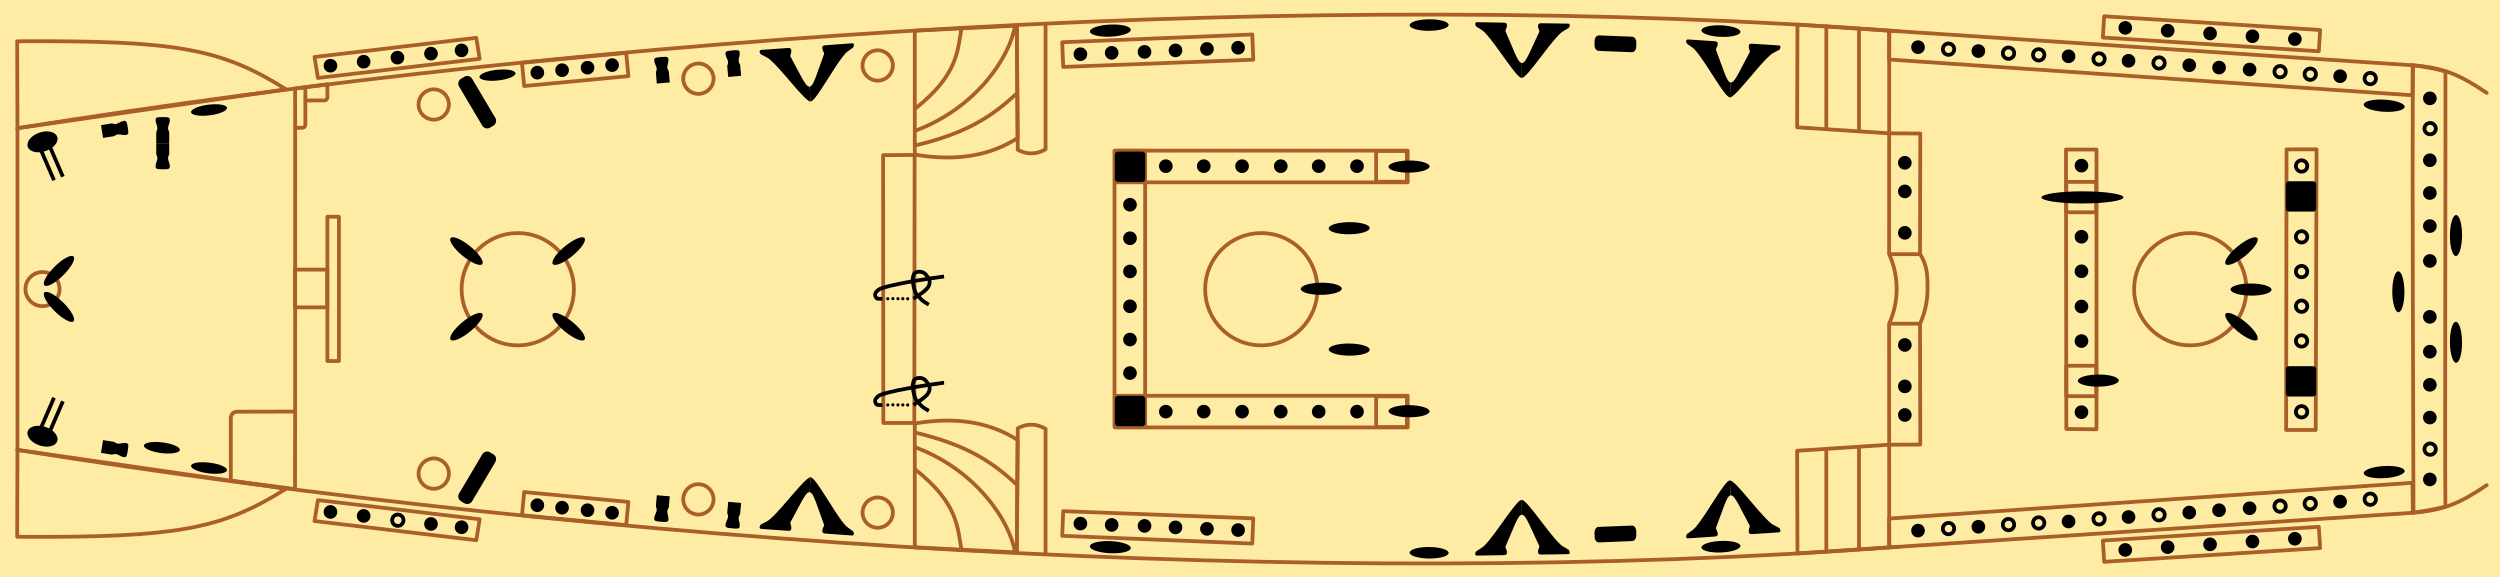
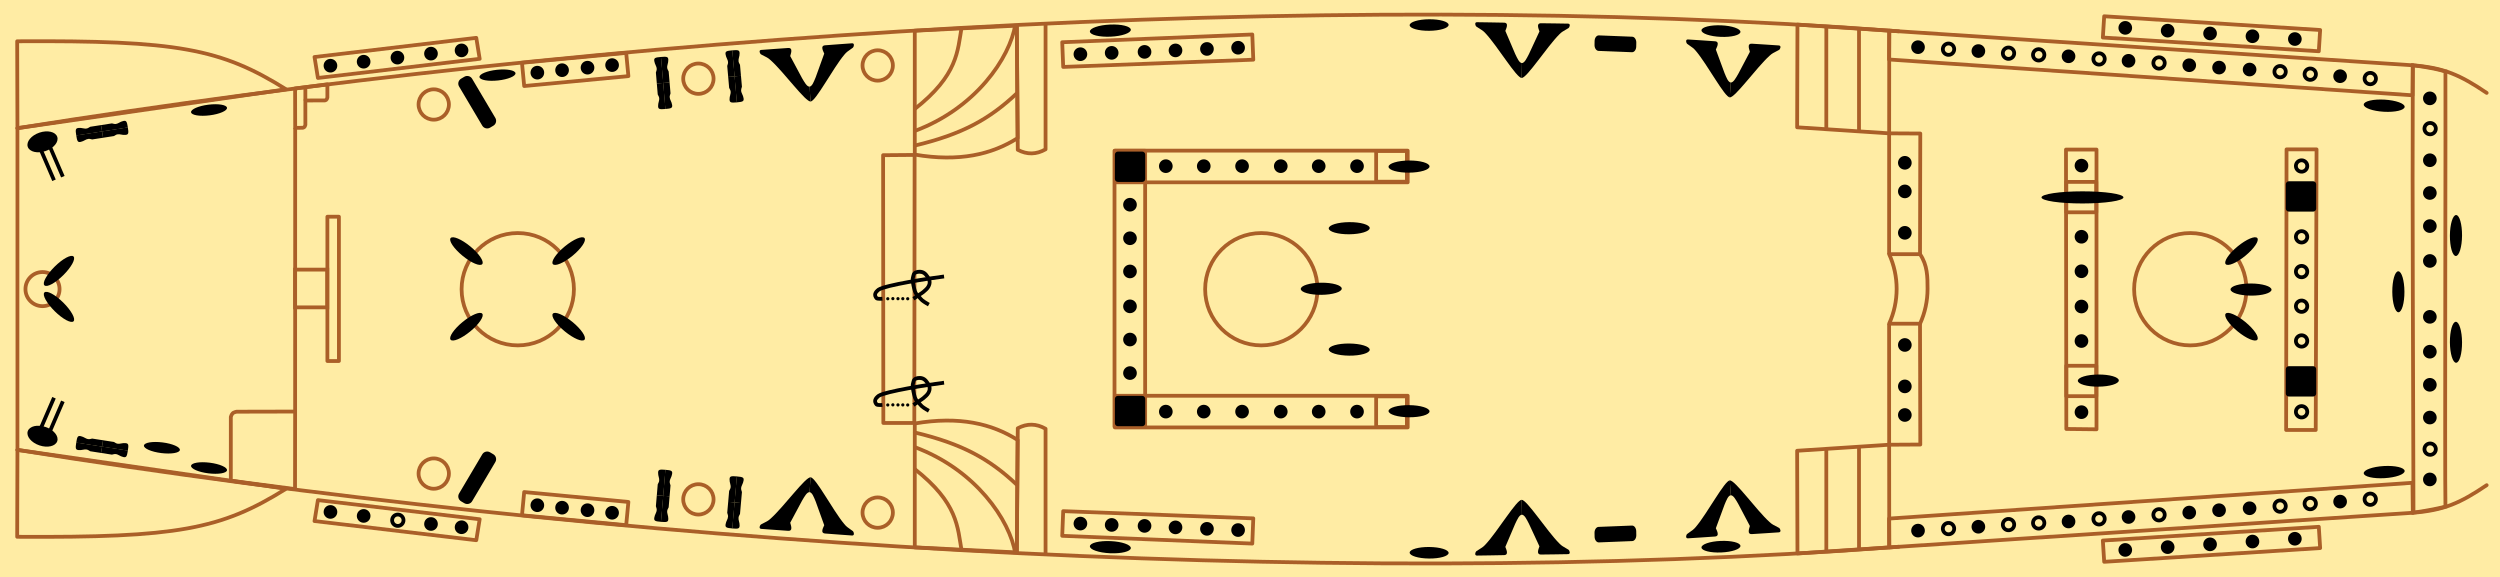
<svg xmlns="http://www.w3.org/2000/svg" xmlns:ns2="https://github.com/jolaf/rigging" xmlns:xlink="http://www.w3.org/1999/xlink" viewBox="1 -24 659 152" version="1.1" id="svg1" height="100%" width="100%">
  <style id="style1">
    /*  */
    #background {
      fill: #ffeca4;
    }

    #drawing, #wood {
      color: #aa5f28;
    }

    #wood {
      opacity: 0.5;
    }
    /*  */
  </style>
  <defs id="defs1">
    <pattern id="wood" width="5" height="5" viewBox="0,0,100,100" patternUnits="userSpaceOnUse" style="color:#aa5f28;opacity:0.5;fill:currentColor">
      <rect x="0" y="0" width="100" height="5" id="rect1431" />
      <rect id="rect3597" height="95" width="100" y="5" x="0" style="opacity:0.1" />
    </pattern>
    <rect y="-0.809" x="277.269" height="146.642" width="220.711" id="deckMask" style="fill:currentColor" />
    <g id="mastMask" style="stroke:currentColor">
      <path id="path89" d="m 425.113,59.525 c 26.5,26.5 26.5,26.5 26.5,26.5 z" />
      <path id="path91" d="m 451.613,59.525 c -26.5,26.5 -26.5,26.5 -26.5,26.5 z" />
    </g>
    <circle r="4" cy="398.091" cx="160.871" id="pipe" style="stroke:currentColor" />
    <circle id="pin" r="1.8" cy="28.152" cx="567.539" style="fill:currentColor" transform="rotate(-8.297298)" class="aura" />
    <circle style="fill:none;stroke:currentColor" transform="rotate(-8.297298)" id="pinhole" cx="607.213" cy="138.775" r="1.5" />
    <ellipse transform="rotate(89.50973)" id="cleat" ry="5.4" rx="1.6" cy="-575.374" cx="3.721" style="fill:currentColor" class="aura" />
    <rect ry="1.5" y="72.319" x="396.501" height="15" width="4" id="lcleat" style="fill:currentColor" class="aura" />
-     <g id="123">
-       <path style="fill-opacity:0" d="M 427.52,40.223 V 51.57 L 421.878,40.262 Z" id="path7268" />
-       <path style="fill:currentColor" d="m 427.52,54.794 0.067,-3.253 -0.067,3.253 -1.261,-0.526 -8.424,-11.107 -2.479,-2.004 -0.067,-0.781 7.404,-0.102 0.204,0.747 -0.238,0.713 4.927,9.807" id="path7270" />
+     <path d="m 42.185,13.735 c 0,0 -0.026,-2.039 -0.002,-2.905 0.159,-0.415 0.29,-0.647 0.302,-0.946 C 42.517,9.123 42.079,8.693 42.019,7.767 41.966,6.953 42.308,6.833 43.89,6.842 l 0,6.893 z" id="quaterXcleat" style="fill:currentColor" class="aura" />
+     <g id="xcleat" style="fill:currentColor" class="aura">
+       <use xlink:href="#quaterXcleat" id="use4900" />
+       <use id="use5194" xlink:href="#quaterXcleat" transform="matrix(-1,0,0,1,87.75,0)" />
+       <use id="use5196" xlink:href="#quaterXcleat" transform="matrix(1,0,0,-1,0,27.45)" />
+       <use transform="rotate(180,43.875,13.725)" xlink:href="#quaterXcleat" id="use5198" />
    </g>
    <g id="halfKevel" transform="translate(0.8061524,-4.030762)">
      <path id="path7427" d="M 427.52,40.223 V 51.57 L 421.878,40.262 Z" style="fill-opacity:0" />
      <path id="path7429" d="m 425.754,48.483 c 0.605,1.201 1.081,2.305 1.819,2.399 -0.01,0.735 0.015,2.749 0,3.896 -1.297,0.164 -6.502,-8.282 -9.737,-11.618 -0.74,-0.763 -0.818,-0.717 -2.433,-1.725 -0.222,-0.138 -0.607,-1.137 0.142,-1.153 2.121,-0.047 4.926,0.037 7.099,0.007 1.56,-0.021 0.44,1.911 0.425,2.168" style="fill:currentColor" />
    </g>
    <g id="kevel" class="aura">
      <use id="use6821" xlink:href="#halfKevel" />
      <use id="use6823" transform="matrix(-1,0,0,1,856.7406,0)" xlink:href="#halfKevel" x="0" y="0" width="100%" height="100%" />
    </g>
    <rect id="fist" width="8" height="8" x="287.157" y="40.706" class="aura" style="fill:currentColor" rx="0.8" ry="0.8" />
    <g class="aura" id="tackle" transform="matrix(-1,0,0,1,657.0613,84.96837)" style="fill:currentColor">
      <path id="path10739" d="m 23.142,44.848 -0.918,0.396 3.977,9.219 0.918,-0.396 z" />
      <path id="path10496" d="m 25.478,43.901 -0.918,0.396 3.977,9.219 0.92,-0.396 z" />
      <ellipse transform="rotate(-18.74917,-1131.871,-71.94031)" ry="2.557" rx="4.104" cy="420.366" cx="-74.057" id="ellipse10498" />
    </g>
    <g class="aura" id="knot" transform="translate(380.0305,-105.3119)" style="fill:currentColor">
      <g style="fill-opacity:0" id="g48">
        <rect id="rect24283" width="11.369" height="3.748" x="282.176" y="457.797" />
        <rect id="rect24291" width="3.123" height="7.121" x="290.847" y="454.439" />
        <rect id="rect24295" width="1.811" height="6.996" x="293.158" y="455.189" />
      </g>
      <path id="path24033" d="m 298.66,454.676 c -2.013,0.246 -5.879,0.818 -9.482,1.479 -1.802,0.33 -3.537,0.682 -4.945,1.029 -1.408,0.347 -2.446,0.644 -3.053,1.043 l -0.018,0.012 -0.016,0.014 c -0.479,0.375 -0.88,0.793 -1.043,1.336 -0.163,0.543 0.01,1.177 0.482,1.674 l 0.031,0.033 0.035,0.025 c 0.22,0.163 0.398,0.178 0.588,0.205 0.19,0.027 0.386,0.035 0.57,0.037 0.368,0.005 0.691,-0.019 0.691,-0.019 l -0.076,-0.998 c 0,0 -0.288,0.022 -0.604,0.018 -0.158,-0.002 -0.32,-0.01 -0.441,-0.027 -0.081,-0.011 -0.077,-0.012 -0.09,-0.014 -0.241,-0.274 -0.291,-0.445 -0.23,-0.646 0.064,-0.214 0.307,-0.516 0.688,-0.818 0.306,-0.197 1.359,-0.564 2.725,-0.9 1.375,-0.339 3.095,-0.689 4.885,-1.018 3.58,-0.656 7.443,-1.228 9.424,-1.471 z" />
      <path id="path24035" d="m 292.389,453.41 c -0.465,-0.022 -0.923,0.066 -1.311,0.229 -0.408,0.171 -0.686,0.499 -0.809,0.811 -0.122,0.312 -0.151,0.585 -0.234,0.865 -0.144,0.483 -0.088,1.007 -0.01,1.543 0.078,0.536 0.2,1.065 0.285,1.428 0.17,0.724 0.285,1.148 0.66,1.758 0.024,0.038 0.07,0.067 0.096,0.105 -0.209,0.132 -0.688,0.469 -0.688,0.469 l 0.521,0.854 c 0,0 0.573,-0.406 0.85,-0.58 0.302,0.324 0.563,0.688 0.873,0.947 0.652,0.547 1.848,1.191 1.848,1.191 l 0.482,-0.877 c 0,0 -1.221,-0.689 -1.688,-1.08 -0.256,-0.214 -0.442,-0.485 -0.691,-0.746 0.434,-0.293 0.655,-0.394 0.979,-0.668 0.496,-0.421 1.126,-0.912 1.475,-1.568 0.289,-0.544 0.46,-1.089 0.369,-1.754 -0.061,-0.444 -0.291,-0.879 -0.586,-1.33 -0.295,-0.451 -0.648,-0.883 -1.068,-1.164 -0.415,-0.278 -0.888,-0.41 -1.354,-0.432 z m -0.924,1.15 c 0.448,-0.188 1.275,-0.186 1.721,0.111 0.218,0.146 0.544,0.506 0.789,0.881 0.245,0.374 0.415,0.798 0.432,0.918 0.063,0.463 -0.011,0.678 -0.262,1.15 -0.191,0.359 -0.738,0.847 -1.24,1.273 -0.288,0.245 -0.563,0.39 -1.016,0.693 -0.014,-0.022 -0.051,-0.047 -0.064,-0.068 -0.323,-0.525 -0.37,-0.744 -0.539,-1.463 -0.084,-0.359 -0.2,-0.864 -0.27,-1.344 -0.07,-0.48 -0.071,-0.953 -0.023,-1.113 0.108,-0.363 0.153,-0.643 0.209,-0.785 0.056,-0.142 0.06,-0.168 0.264,-0.254 z" />
      <g id="g765">
        <circle r="0.426" cy="461.044" cx="283.884" id="circle24037" />
        <circle id="circle24039" cx="285.226" cy="461.013" r="0.426" />
        <circle r="0.426" cy="461.028" cx="286.568" id="circle24041" />
        <circle id="circle24043" cx="287.846" cy="461.028" r="0.426" />
        <circle r="0.426" cy="461.044" cx="289.14" id="circle24045" />
      </g>
    </g>
  </defs>
  <g id="layer1">
    <g style="fill:#ffeca4" id="background">
      <rect id="rect6803" width="720" height="370" x="-20" y="-140" />
    </g>
  </g>
-   <path d="m 42.185,13.735 c 0,0 -0.026,-2.039 -0.002,-2.905 0.159,-0.415 0.29,-0.647 0.302,-0.946 0.032,-0.761 -0.407,-1.191 -0.467,-2.117 -0.053,-0.814 0.293,-0.91 1.875,-0.902 1.582,-0.013 1.928,0.083 1.875,0.897 -0.06,0.926 -0.499,1.356 -0.467,2.117 0.013,0.299 0.143,0.531 0.302,0.946 0.024,0.866 5.5e-4,2.91 5.5e-4,2.91 z" id="xcleat" style="fill:currentColor" class="aura" />
-   <path class="aura" style="fill:currentColor" id="path5261" d="m 42.185,13.755 c 0,0 -0.026,2.039 -0.002,2.905 0.159,0.415 0.29,0.647 0.302,0.946 0.032,0.761 -0.407,1.191 -0.467,2.117 -0.053,0.814 0.293,0.91 1.875,0.902 1.582,0.013 1.928,-0.083 1.875,-0.897 -0.06,-0.926 -0.499,-1.356 -0.467,-2.117 0.013,-0.299 0.143,-0.531 0.302,-0.946 0.024,-0.866 5.5e-4,-2.91 5.5e-4,-2.91 z" />
  <g id="layer2">
    <g id="drawing" style="color:#aa5f28;fill:none;stroke:currentColor">
      <g id="portDrawing">
        <path d="m 5.599,9.788 c 154.591,-24.72 342.252,-37.19 495.89,-25.536 m 135.527,8.962 c 8.188,0.64 12.488,2.549 19.468,7.271" id="path4399" style="stroke-linecap:round" />
        <path class="rail" id="rect4158" d="m 499.005,-15.916 c 0,0 138.012,9.13 138.012,9.13 0,0 -0.082,7.903 -0.082,7.903 0,0 -137.973,-9.434 -137.973,-9.434 0,0 0.044,-7.599 0.044,-7.599" style="stroke-linejoin:round" />
        <rect class="rail" style="fill-rule:evenodd;stroke-linecap:round;stroke-miterlimit:0;stroke-width:1.002;stroke-linejoin:round" id="rect4272" width="57.042" height="5.615" x="614.658" y="330.176" transform="matrix(0.997985,0.063452,-0.063107,0.998007,-36.91926,-388.2302)" />
        <rect class="solid" id="rect4212" width="7.895" height="8.012" x="545.681" y="23.952" style="stroke-linejoin:round" />
        <path class="rail" id="path4201" d="m 498.969,42.996 c 0,0 0.013,-31.846 0.013,-31.846 0,0 8.206,0.049 8.206,0.049 0,0 -0.072,31.797 -0.072,31.797" style="stroke-linejoin:round" />
-         <g class="solid" id="g4442">
-           <path style="fill:none;fill-opacity:1;fill-rule:evenodd;stroke-width:1.002;stroke-linecap:round;stroke-linejoin:round;stroke-miterlimit:4;stroke-dasharray:none" d="m 474.81,-17.515 -0.083,27.074 24.254,1.59 0.023,-27.065 z" id="path4436" />
+         <g id="g4442">
+           <path style="fill-rule:evenodd;stroke-width:1.002;stroke-linecap:round;stroke-linejoin:round" d="m 474.81,-17.515 -0.083,27.074 24.254,1.59 0.023,-27.065 z" id="path4436" class="solid" />
          <path d="m 491.034,11.003 c 0,0 0,-27.13 0,-27.13" id="path4438" />
          <path d="m 482.413,10.058 c 0,0 0.006,-26.716 0.006,-26.716" id="path4440" />
        </g>
        <rect class="solid" y="15.795" x="363.751" height="8.109" width="8.109" id="rect4227" style="stroke-linejoin:round" />
        <rect class="rail" y="15.715" x="294.884" height="8.348" width="77.184" id="rect4231" style="stroke-linejoin:round" />
        <path class="rail" id="rect4238" d="m 281.003,-12.863 c 0,0 50.101,-2.045 50.101,-2.045 0,0 0.262,6.643 0.262,6.643 0,0 -50.107,1.907 -50.107,1.907 0,0 -0.256,-6.505 -0.256,-6.505" style="stroke-linejoin:round;stroke-linecap:round" />
-         <g class="solid" id="g2411" style="stroke-linejoin:round">
-           <path id="path4286" d="m 269.031,-17.595 c 0,0 0.253,33.082 0.253,33.082 2.441,1.306 4.882,1.261 7.324,-0.126 0,0 0,-33.335 0,-33.335" />
-           <path id="path4302" d="m 242.135,16.75 c 11.722,2.006 20.363,-0.062 27.109,-4.348 l -0.214,-29.641 -26.895,1.334 z" style="fill:none;fill-opacity:1" />
-           <path id="path4300" d="m 242.153,14.372 c 12.578,-3.001 19.671,-7.006 26.788,-13.682" style="stroke-width:1.002;stroke-linecap:round;stroke-miterlimit:4;stroke-dasharray:none" />
+         <g id="g2411" style="stroke-linejoin:round">
+           <path id="path4286" d="m 269.031,-17.595 c 0,0 0.253,33.082 0.253,33.082 2.441,1.306 4.882,1.261 7.324,-0.126 0,0 0,-33.335 0,-33.335" class="solid" />
+           <path id="path4302" d="m 242.135,16.75 c 11.722,2.006 20.363,-0.062 27.109,-4.348 l -0.214,-29.641 -26.895,1.334 z" class="solid" />
+           <path id="path4300" d="m 242.153,14.372 c 12.578,-3.001 19.671,-7.006 26.788,-13.682" style="stroke-width:1.002;stroke-linecap:round" />
          <path id="path4298" d="m 242.135,10.516 c 16.006,-5.945 25.097,-19.221 26.517,-28.111" />
          <path id="path4296" d="m 242.066,4.779 c 11.483,-8.995 11.331,-15.34 12.443,-21.742" />
        </g>
        <use height="100%" width="100%" id="use11168" xlink:href="#pipe" y="-404.834" x="71.491" />
        <use height="100%" width="100%" id="use11170" xlink:href="#pipe" y="-401.346" x="24.224" />
        <rect transform="rotate(-5.435147)" class="rail" id="rect4267" width="27.593" height="6.154" x="138.674" y="5.712" style="stroke-linejoin:round;stroke-width:1.002" />
        <rect class="rail" ry="0" y="391.192" x="58.768" height="5.599" width="42.94" id="rect4281" transform="matrix(0.993053,-0.117668,0.159682,0.987169,-36.91926,-388.2302)" style="stroke-linejoin:round" />
        <use height="100%" width="100%" id="use11166" xlink:href="#pipe" y="-394.546" x="-45.537" />
-         <path style="fill:none;fill-opacity:1;fill-rule:evenodd;stroke-width:1.002;stroke-linecap:butt;stroke-linejoin:round;stroke-miterlimit:4;stroke-dasharray:none;stroke-opacity:1" d="M 5.53,-13.119 C 47.749,-13.376 59.265,-11.194 76.412,-0.454 L 5.599,9.788 Z" id="path7423" />
+         <path style="fill-rule:evenodd;stroke-width:1.002;stroke-linejoin:round" d="M 5.53,-13.119 C 47.749,-13.376 59.265,-11.194 76.412,-0.454 L 5.599,9.788 Z" id="path7423" class="solid" />
      </g>
      <use xlink:href="#portDrawing" id="starboardDrawing" x="0" y="0" width="100%" height="100%" transform="matrix(1,0,0,-1,0,104.3797)" />
      <path class="rail" id="path4294" d="m 645.621,-5.151 c -3.876,-1.16 -8.605,-1.635 -8.605,-1.635 -0.16,38.87 0.115,82.335 0.176,117.905 0,0 3.887,-0.461 8.424,-1.564 -0.182,-8.555 0.077,-111.18 0.004,-114.706 0,0 -2.6e-4,0 -2.6e-4,0" />
      <path class="rail" id="rect4333" d="m 603.734,15.378 c 0,0 7.908,0 7.908,0 0,0 -0.217,73.963 -0.217,73.963 0,0 -7.8,0 -7.8,0 0,0 0.108,-73.963 0.108,-73.963" style="stroke-linejoin:round;stroke-linecap:round" />
      <circle class="solid" r="14.805" cy="52.238" cx="578.359" id="path4330" />
      <path class="rail" id="rect4326" d="m 545.591,15.428 c 0,0 8.047,0 8.047,0 0,0 0,73.736 0,73.736 0,0 -7.955,-0.091 -7.955,-0.091 0,0 -0.091,-73.645 -0.091,-73.645" style="stroke-linejoin:round;stroke-linecap:round;stroke-width:1.002" />
-       <g class="solid" id="g4318">
-         <path d="m 507.125,61.323 c 1.304,-2.875 1.979,-5.997 1.979,-9.164 10e-6,-3.167 -0.013,-6.268 -1.989,-9.164 h -8.138 c 1.304,2.875 1.979,5.997 1.979,9.164 0,3.167 -0.675,6.288 -1.979,9.164 l 8.147,-3e-5" id="path4211" style="stroke-linecap:round;stroke-width:1.002;stroke-miterlimit:4;stroke-dasharray:none;stroke-linejoin:round;fill:none;fill-opacity:1" />
-       </g>
+       <path style="stroke-width:1.002;stroke-linecap:round;stroke-linejoin:round" id="path4211" d="m 507.125,61.323 c 1.304,-2.875 1.979,-5.997 1.979,-9.164 10e-6,-3.167 -0.013,-6.268 -1.989,-9.164 h -8.138 c 1.304,2.875 1.979,5.997 1.979,9.164 0,3.167 -0.675,6.288 -1.979,9.164 l 8.147,-3e-5" class="solid" />
      <circle class="solid " id="circle327" cx="333.481" cy="52.238" r="14.805" />
      <path class="rail" d="m 302.86,88.464 c 0,0 -8.075,0 -8.075,0 0,0 0,-72.72 0,-72.72 0,0 8.075,0 8.075,0 0,0 0,72.72 0,72.72" id="path4336" style="stroke-width:1.002;stroke-linejoin:round" />
      <path class="solid" d="m 242.094,16.839 c 0,0 -8.306,0.069 -8.306,0.069 -0.004,16.806 0.062,53.776 0.058,70.582 0,0 8.168,0 8.168,0 0.004,-16.806 0.076,-53.845 0.08,-70.651 0,0 0,-5e-5 0,-5e-5" id="path4060" style="stroke-linejoin:round" />
      <circle class="solid" r="14.805" cy="52.238" cx="137.481" id="circle329" />
      <rect class="solid" y="33.13" x="87.298" height="38.031" width="3.041" id="rect4322" style="stroke-linejoin:round" />
      <rect class="solid" y="47.072" x="78.789" height="9.949" width="8.482" id="rect4317" />
-       <path class="solid" d="M 87.296,-1.771 V 1.711 c -0.175,0.713 -0.438,0.672 -0.685,0.766 l -5.121,0.009 0.005,6.425 c -0.175,0.713 -0.438,0.672 -0.685,0.766 l -1.999,0.035 -0.023,-10.387 z" id="path4887" style="stroke-width:1.002;stroke-linecap:round;stroke-linejoin:round;stroke-miterlimit:4;stroke-dasharray:none;fill:none;fill-opacity:1" />
-       <path style="fill:none;fill-opacity:1;stroke-width:1.002;stroke-linecap:butt;stroke-linejoin:round;stroke-miterlimit:4;stroke-dasharray:none" d="M 81.491,2.486 V -1.077" id="path5796" class="solid" />
+       <path class="solid" d="M 87.296,-1.771 V 1.711 c -0.175,0.713 -0.438,0.672 -0.685,0.766 l -5.121,0.009 0.005,6.425 c -0.175,0.713 -0.438,0.672 -0.685,0.766 l -1.999,0.035 -0.023,-10.387 z" id="path4887" style="stroke-width:1.002;stroke-linecap:round;stroke-linejoin:round" />
+       <path style="stroke-width:1.002;stroke-linejoin:round" d="M 81.491,2.486 V -1.077" id="path5796" />
      <path d="m 78.795,84.486 0.017,-74.774" id="path4304" />
-       <path class="solid" d="M 61.845,102.711 V 85.897 c 0.389,-1.278 0.973,-1.205 1.523,-1.374 l 15.427,-0.037 -0.025,20.438 z" id="path4412" style="fill:none;fill-opacity:1;stroke-width:1.002;stroke-linecap:round;stroke-linejoin:round;stroke-miterlimit:4;stroke-dasharray:none" />
+       <path class="solid" d="M 61.845,102.711 V 85.897 c 0.389,-1.278 0.973,-1.205 1.523,-1.374 l 15.427,-0.037 -0.025,20.438 z" id="path4412" style="stroke-width:1.002;stroke-linecap:round;stroke-linejoin:round" />
      <circle class="solid" r="4.495" cy="52.207" cx="12.204" id="circle4314" />
      <path id="path4069" d="M 5.599,9.788 V 94.592" style="stroke-width:0.991;stroke-linecap:round" />
    </g>
  </g>
  <g id="layer3" style="display:none">
    <g id="deckMasks">
      <use transform="matrix(0.71785,0,0,1,299.4258,-20.6)" style="color:#ffffff" height="100%" width="100%" y="0" x="0" ns2:deck="fore" class="deckMask" xlink:href="#deckMask" id="use758" />
      <use transform="matrix(1.0033,0,0,1,-1.1,-20.6)" style="color:#ffffff" height="100%" width="100%" y="0" x="0" ns2:deck="main" class="deckMask" xlink:href="#deckMask" id="use760" />
      <use transform="matrix(1.23109,0,0,1,-335.8762,-20.6)" style="color:#ffffff" height="100%" width="100%" y="0" x="0" ns2:deck="stern" class="deckMask" xlink:href="#deckMask" id="use668" />
    </g>
  </g>
  <g id="layer4" style="display:none">
    <g id="mastMasks" style="color:#ff0000">
      <use y="-20.6" x="140" ns2:mast="fore" class="mastMask" xlink:href="#mastMask" id="use89" width="100%" height="100%" />
      <use height="100%" width="100%" y="-20.6" x="-104.89" ns2:mast="main" class="mastMask" xlink:href="#mastMask" id="use336" />
      <use height="100%" width="100%" y="-20.6" x="-300.966" ns2:mast="mizzen" class="mastMask" xlink:href="#mastMask" id="use338" />
    </g>
  </g>
  <g id="layer5">
    <g id="points">
      <g ns2:side="port" id="g1143" ns2:rail="behindFront" ns2:deck="fore">
        <use height="100%" width="100%" id="use4877" xlink:href="#cleat" y="0" x="0" transform="rotate(-89.09962,631.8431,-18.64428)" />
      </g>
      <g ns2:side="starboard" ns2:deck="fore" ns2:rail="behindFront" id="g347">
        <use x="0" y="0" xlink:href="#cleat" id="use345" width="100%" height="100%" transform="matrix(0.015714,0.999877,0.999877,-0.015714,640.5563,-509.1088)" />
      </g>
      <g ns2:side="port" ns2:isAcross="true" id="g4296" ns2:rail="frontRail" ns2:deck="fore">
        <use height="100%" width="100%" id="use4878" xlink:href="#pin" y="0" x="0" transform="translate(75.84866,98.83295)" />
        <use height="100%" width="100%" id="use4880" xlink:href="#pin" y="0" x="0" transform="translate(75.84866,89.63983)" />
        <use height="100%" width="100%" id="use4882" xlink:href="#pin" y="0" x="0" transform="translate(75.84866,80.91451)" />
        <use height="100%" width="100%" id="use4886" xlink:href="#pin" y="0" x="0" transform="translate(75.84862,72.28295)" />
        <use height="100%" width="100%" id="use4884" xlink:href="#pinhole" y="0" x="0" transform="translate(20.70035,-39.78692)" />
        <use height="100%" width="100%" id="use4888" xlink:href="#pin" y="0" x="0" transform="translate(75.84862,55.97045)" />
      </g>
      <g ns2:side="starboard" ns2:deck="fore" ns2:rail="frontRail" id="g361" ns2:isAcross="true">
        <use x="0" y="0" xlink:href="#pin" id="use349" width="100%" height="100%" transform="matrix(1,0,0,-1,75.84866,5.47289)" />
        <use x="0" y="0" xlink:href="#pin" id="use351" width="100%" height="100%" transform="matrix(1,0,0,-1,75.84866,14.66601)" />
        <use x="0" y="0" xlink:href="#pin" id="use353" width="100%" height="100%" transform="matrix(1,0,0,-1,75.84866,23.39133)" />
        <use x="0" y="0" xlink:href="#pin" id="use355" width="100%" height="100%" transform="matrix(1,0,0,-1,75.84862,32.02289)" />
        <use x="0" y="0" xlink:href="#pinhole" id="use357" width="100%" height="100%" transform="matrix(1,0,0,-1,20.70035,144.0928)" />
        <use x="0" y="0" xlink:href="#pin" id="use359" width="100%" height="100%" transform="matrix(1,0,0,-1,75.84862,48.33539)" />
      </g>
      <g ns2:side="port" ns2:deck="fore" ns2:rail="onDeckFront" id="g826">
        <use height="100%" width="100%" id="use4869" xlink:href="#cleat" y="0" x="0" transform="rotate(3.785765,525.8314,819.6382)" />
      </g>
      <g ns2:deck="fore" ns2:side="center" ns2:rail="onDeckFront" id="g4125">
        <use x="0" y="0" xlink:href="#cleat" id="use4123" width="100%" height="100%" transform="rotate(90.24104,577.353,54.64535)" />
      </g>
      <g ns2:side="starboard" id="g365" ns2:rail="onDeckFront" ns2:deck="fore">
        <use x="0" y="0" xlink:href="#cleat" id="use363" width="100%" height="100%" transform="matrix(0.997818,-0.066026,-0.066026,-0.997818,55.26471,137.2361)" />
      </g>
      <g ns2:side="port" id="g4304" ns2:rail="sideRail" ns2:deck="fore">
        <use height="100%" width="100%" id="use4842" xlink:href="#pin" y="0" x="0" transform="rotate(3.868454,-92.7702,-907.3731)" />
        <use height="100%" width="100%" id="use4838" xlink:href="#pinhole" y="0" x="0" transform="rotate(3.868454,1466.888,-1553.783)" />
        <use height="100%" width="100%" id="use4840" xlink:href="#pin" y="0" x="0" transform="rotate(3.868454,-99.96312,-671.3174)" />
        <use height="100%" width="100%" id="use4836" xlink:href="#pinhole" y="0" x="0" transform="rotate(3.868454,1459.176,-1319.113)" />
        <use height="100%" width="100%" id="use4834" xlink:href="#pinhole" y="0" x="0" transform="rotate(3.868454,1456.696,-1201.136)" />
        <use height="100%" width="100%" id="use4832" xlink:href="#pin" y="0" x="0" transform="rotate(3.868454,-108.5725,-318.7246)" />
        <use height="100%" width="100%" id="use4830" xlink:href="#pinhole" y="0" x="0" transform="rotate(3.868454,1448.685,-965.0252)" />
        <use height="100%" width="100%" id="use4828" xlink:href="#pin" y="0" x="0" transform="rotate(3.868454,-118.2131,-83.96187)" />
        <use height="100%" width="100%" id="use4826" xlink:href="#pinhole" y="0" x="0" transform="rotate(3.868454,1440.792,-730.3631)" />
        <use height="100%" width="100%" id="use4824" xlink:href="#pin" y="0" x="0" transform="rotate(3.868454,-127.5393,153.5277)" />
        <use height="100%" width="100%" id="use4822" xlink:href="#pin" y="0" x="0" transform="rotate(3.868454,-132.7446,270.2065)" />
        <use height="100%" width="100%" id="use4820" xlink:href="#pin" y="0" x="0" transform="rotate(3.868454,-136.3844,389.6254)" />
        <use height="100%" width="100%" id="use4816" xlink:href="#pinhole" y="0" x="0" transform="rotate(3.868454,1422.843,-256.7695)" />
        <use height="100%" width="100%" id="use4818" xlink:href="#pinhole" y="0" x="0" transform="rotate(3.868454,1417.016,-138.7774)" />
        <use height="100%" width="100%" id="use4814" xlink:href="#pin" y="0" x="0" transform="rotate(3.868454,-150.431,743.7496)" />
        <use height="100%" width="100%" id="use4812" xlink:href="#pinhole" y="0" x="0" transform="rotate(3.868454,1407.834,96.0115)" />
      </g>
      <g ns2:side="starboard" ns2:deck="fore" ns2:rail="sideRail" id="g399">
        <use x="0" y="0" xlink:href="#pin" id="use367" width="100%" height="100%" transform="matrix(0.997722,-0.067466,-0.067466,-0.997722,-61.42814,100.1132)" />
        <use x="0" y="0" xlink:href="#pinhole" id="use369" width="100%" height="100%" transform="matrix(0.997722,-0.067466,-0.067466,-0.997722,-101.4873,206.8092)" />
        <use x="0" y="0" xlink:href="#pin" id="use371" width="100%" height="100%" transform="matrix(0.997722,-0.067466,-0.067466,-0.997722,-45.51876,99.09042)" />
        <use x="0" y="0" xlink:href="#pinhole" id="use373" width="100%" height="100%" transform="matrix(0.997722,-0.067466,-0.067466,-0.997722,-85.67257,205.7545)" />
        <use x="0" y="0" xlink:href="#pinhole" id="use375" width="100%" height="100%" transform="matrix(0.997722,-0.067466,-0.067466,-0.997722,-77.71882,205.3186)" />
        <use x="0" y="0" xlink:href="#pin" id="use377" width="100%" height="100%" transform="matrix(0.997722,-0.067466,-0.067466,-0.997722,-21.75033,97.70667)" />
        <use x="0" y="0" xlink:href="#pinhole" id="use379" width="100%" height="100%" transform="matrix(0.997722,-0.067466,-0.067466,-0.997722,-61.80757,204.2404)" />
        <use x="0" y="0" xlink:href="#pin" id="use381" width="100%" height="100%" transform="matrix(0.997722,-0.067466,-0.067466,-0.997722,-5.933765,96.52167)" />
        <use x="0" y="0" xlink:href="#pinhole" id="use383" width="100%" height="100%" transform="matrix(0.997722,-0.067466,-0.067466,-0.997722,-45.99382,203.1736)" />
        <use x="0" y="0" xlink:href="#pin" id="use385" width="100%" height="100%" transform="matrix(0.997722,-0.067466,-0.067466,-0.997722,10.06748,95.35167)" />
        <use x="0" y="0" xlink:href="#pin" id="use387" width="100%" height="100%" transform="matrix(0.997722,-0.067466,-0.067466,-0.997722,17.92749,94.73479)" />
        <use x="0" y="0" xlink:href="#pin" id="use389" width="100%" height="100%" transform="matrix(0.997722,-0.067466,-0.067466,-0.997722,25.97592,94.21729)" />
        <use x="0" y="0" xlink:href="#pinhole" id="use391" width="100%" height="100%" transform="matrix(0.997722,-0.067466,-0.067466,-0.997722,-14.08319,200.8842)" />
        <use x="0" y="0" xlink:href="#pinhole" id="use393" width="100%" height="100%" transform="matrix(0.997722,-0.067466,-0.067466,-0.997722,-6.136005,200.2223)" />
        <use x="0" y="0" xlink:href="#pin" id="use395" width="100%" height="100%" transform="matrix(0.997722,-0.067466,-0.067466,-0.997722,49.8353,92.46323)" />
        <use x="0" y="0" xlink:href="#pinhole" id="use397" width="100%" height="100%" transform="matrix(0.997722,-0.067466,-0.067466,-0.997722,9.683369,199.0683)" />
      </g>
      <g ns2:side="port" ns2:rail="shroudsRail" ns2:deck="fore" id="g5102">
        <use height="100%" width="100%" id="use4845" xlink:href="#pin" y="0" x="0" transform="rotate(3.769456,-4.664136,-102.7973)" />
        <use height="100%" width="100%" id="use4847" xlink:href="#pin" y="0" x="0" transform="rotate(3.769456,-10.26693,67.38591)" />
        <use height="100%" width="100%" id="use4849" xlink:href="#pin" y="0" x="0" transform="rotate(3.769456,-15.86972,237.569)" />
        <use height="100%" width="100%" id="use4851" xlink:href="#pin" y="0" x="0" transform="rotate(3.769456,-21.47206,407.7377)" />
        <use height="100%" width="100%" id="use4853" xlink:href="#pin" y="0" x="0" transform="rotate(3.769456,-27.07484,577.9207)" />
      </g>
      <g ns2:side="starboard" id="g412" ns2:deck="fore" ns2:rail="shroudsRail">
        <use x="0" y="0" xlink:href="#pin" id="use401" width="100%" height="100%" transform="matrix(0.997837,-0.065742,-0.065742,-0.997837,-6.768192,104.2215)" />
        <use x="0" y="0" xlink:href="#pin" id="use403" width="100%" height="100%" transform="matrix(0.997837,-0.065742,-0.065742,-0.997837,4.407888,103.4852)" />
        <use x="0" y="0" xlink:href="#pin" id="use406" width="100%" height="100%" transform="matrix(0.997837,-0.065742,-0.065742,-0.997837,15.58396,102.7488)" />
        <use x="0" y="0" xlink:href="#pin" id="use408" width="100%" height="100%" transform="matrix(0.997837,-0.065742,-0.065742,-0.997837,26.75908,102.0126)" />
        <use x="0" y="0" xlink:href="#pin" id="use410" width="100%" height="100%" transform="matrix(0.997837,-0.065742,-0.065742,-0.997837,37.93515,101.2762)" />
      </g>
      <g ns2:side="port" id="g5002">
        <use x="0" y="0" xlink:href="#pinhole" id="use4991" width="100%" height="100%" transform="translate(-13.1858,-2.106348)" />
        <use x="0" y="0" xlink:href="#pinhole" id="use4989" width="100%" height="100%" transform="translate(-13.1858,-11.2663)" />
        <use x="0" y="0" xlink:href="#pinhole" id="use4987" width="100%" height="100%" transform="translate(-13.1858,-29.93838)" />
      </g>
      <g ns2:side="starboard" id="g424">
        <use height="100%" width="100%" id="use418" xlink:href="#pinhole" y="0" x="0" transform="matrix(1,0,0,-1,-13.1858,106.4122)" />
        <use height="100%" width="100%" id="use420" xlink:href="#pinhole" y="0" x="0" transform="matrix(1,0,0,-1,-13.1858,115.5721)" />
        <use height="100%" width="100%" id="use422" xlink:href="#pinhole" y="0" x="0" transform="matrix(1,0,0,-1,-13.1858,134.2442)" />
      </g>
      <g ns2:side="port" id="g1149" ns2:rail="frontFists" ns2:deck="fore">
        <use x="0" y="0" xlink:href="#fist" id="use10664" width="100%" height="100%" transform="translate(316.3839,-16.92513)" />
      </g>
      <g ns2:side="starboard" ns2:deck="fore" ns2:rail="frontFists" id="g416">
        <use height="100%" width="100%" id="use414" xlink:href="#fist" y="0" x="0" transform="matrix(1,0,0,-1,316.3839,121.231)" />
      </g>
      <g ns2:side="port" ns2:deck="fore" ns2:rail="atMastFront" id="g1383">
        <use height="100%" width="100%" id="use1381" xlink:href="#cleat" y="0" x="0" transform="matrix(0.766927,-0.641734,-0.641734,-0.766927,149.8073,410.5093)" />
      </g>
      <g id="g1173" ns2:side="center" ns2:rail="atMastFront" ns2:deck="fore">
        <use height="100%" width="100%" id="use4860" xlink:href="#cleat" y="0" x="0" transform="rotate(0.8713881,-2934.841,1273.955)" />
      </g>
      <g ns2:side="starboard" id="g428" ns2:rail="atMastFront" ns2:deck="fore">
        <use x="0" y="0" xlink:href="#cleat" id="use426" width="100%" height="100%" transform="rotate(39.92125,496.4486,53.13481)" />
      </g>
      <g ns2:side="port" ns2:isAcross="true" id="g4334" ns2:rail="behindMastRail" ns2:deck="fore">
        <use height="100%" width="100%" id="use4920" xlink:href="#pin" y="0" x="0" transform="translate(-15.98494,101.5517)" />
        <use height="100%" width="100%" id="use4922" xlink:href="#pin" y="0" x="0" transform="translate(-15.98494,92.45232)" />
        <use height="100%" width="100%" id="use4924" xlink:href="#pin" y="0" x="0" transform="translate(-15.98494,73.70326)" />
      </g>
      <g ns2:side="starboard" ns2:deck="fore" ns2:rail="behindMastRail" id="g436" ns2:isAcross="true">
        <use x="0" y="0" xlink:href="#pin" id="use430" width="100%" height="100%" transform="matrix(1,0,0,-1,-15.98494,2.75414)" />
        <use x="0" y="0" xlink:href="#pin" id="use432" width="100%" height="100%" transform="matrix(1,0,0,-1,-15.98494,11.85352)" />
        <use x="0" y="0" xlink:href="#pin" id="use434" width="100%" height="100%" transform="matrix(1,0,0,-1,-15.98494,30.60258)" />
      </g>
      <g ns2:side="port" ns2:deck="fore" ns2:rail="backPillars" id="g4131">
        <use x="0" y="0" xlink:href="#cleat" id="use4129" width="100%" height="100%" transform="matrix(-1.999944,-0.007457,0.014915,-0.999972,1700.694,31.12345)" />
      </g>
      <g id="g1179" ns2:rail="backPillars" ns2:side="starboard" ns2:deck="fore">
        <use transform="rotate(0.03827358,-115491.83,-31800.115)" height="100%" width="100%" id="use4857" xlink:href="#cleat" y="0" x="0" />
      </g>
      <g ns2:side="port" ns2:isAcross="true" id="g4384" ns2:rail="backRail" ns2:deck="fore">
        <use height="100%" width="100%" id="use4905" xlink:href="#pin" y="0" x="0" transform="translate(-62.54551,91.41639)" />
        <use height="100%" width="100%" id="use4907" xlink:href="#pin" y="0" x="0" transform="translate(-62.54551,80.49827)" />
        <use height="100%" width="100%" id="use4909" xlink:href="#pin" y="0" x="0" transform="translate(-62.54551,72.95795)" />
      </g>
      <g ns2:side="starboard" ns2:deck="fore" ns2:rail="backRail" id="g444" ns2:isAcross="true">
        <use x="0" y="0" xlink:href="#pin" id="use438" width="100%" height="100%" transform="matrix(1,0,0,-1,-62.54551,12.88945)" />
        <use x="0" y="0" xlink:href="#pin" id="use440" width="100%" height="100%" transform="matrix(1,0,0,-1,-62.54551,23.80757)" />
        <use x="0" y="0" xlink:href="#pin" id="use442" width="100%" height="100%" transform="matrix(1,0,0,-1,-62.54551,31.34789)" />
      </g>
      <g ns2:side="port" id="g4357" ns2:rail="bulwark" ns2:deck="main">
        <use height="100%" width="100%" id="use4933" xlink:href="#cleat" y="0" x="0" transform="matrix(0.950737,0,0,0.950737,-169.3192,-16.25863)" />
        <use height="100%" width="100%" id="use4825" xlink:href="#kevel" y="0" x="0" transform="rotate(0.8999815,3866.43,-1648.031)" />
        <use height="100%" width="100%" id="use4944" xlink:href="#lcleat" y="0" x="0" transform="matrix(-0.01972,1.022046,-0.732813,-0.029126,493.1735,-417.4143)" />
        <use height="100%" width="100%" id="use4918" xlink:href="#cleat" y="0" x="0" transform="matrix(0.950387,0.048001,-0.048001,0.950387,-92.25053,-42.27918)" />
        <use height="100%" width="100%" id="use4823" xlink:href="#kevel" y="0" x="0" transform="rotate(3.768481,1188.789,460.959)" />
      </g>
      <g ns2:side="starboard" ns2:deck="main" ns2:rail="bulwark" id="g456">
        <use x="0" y="0" xlink:href="#cleat" id="use446" width="100%" height="100%" transform="matrix(0.950737,0,0,-0.950737,-169.3192,120.5645)" />
        <use x="0" y="0" xlink:href="#kevel" id="use448" width="100%" height="100%" transform="matrix(0.999877,-0.015707,-0.015707,-0.999877,-25.41287,165.2374)" />
        <use x="0" y="0" xlink:href="#lcleat" id="use450" width="100%" height="100%" transform="matrix(-0.01972,-1.022046,-0.732813,0.029126,493.1735,521.7201)" />
        <use x="0" y="0" xlink:href="#cleat" id="use452" width="100%" height="100%" transform="matrix(0.950387,-0.048001,-0.048001,-0.950387,-92.25053,146.585)" />
        <use x="0" y="0" xlink:href="#kevel" id="use454" width="100%" height="100%" transform="matrix(0.997838,-0.065725,-0.065725,-0.997838,32.86614,181.4422)" />
      </g>
      <g ns2:side="port" id="g1161" ns2:rail="frontPillars" ns2:deck="main">
        <use height="100%" width="100%" id="use4893" xlink:href="#cleat" y="0" x="0" transform="translate(-202.962,21.1146)" />
      </g>
      <g ns2:side="starboard" ns2:deck="main" ns2:rail="frontPillars" id="g460">
        <use x="0" y="0" xlink:href="#cleat" id="use458" width="100%" height="100%" transform="matrix(1,0,0,-1,-202.962,83.19124)" />
      </g>
      <g ns2:side="port" id="g1164" ns2:rail="onDeckFront" ns2:deck="main">
        <use height="100%" width="100%" id="use4897" xlink:href="#cleat" y="0" x="0" transform="translate(-218.7304,37.3576)" />
      </g>
      <g ns2:side="starboard" ns2:deck="main" ns2:rail="onDeckFront" id="g464">
        <use x="0" y="0" xlink:href="#cleat" id="use462" width="100%" height="100%" transform="matrix(1,0,0,-1,-218.7304,66.94823)" />
      </g>
      <g id="g1194" ns2:side="center" ns2:rail="atMastFront" ns2:deck="main">
        <use height="100%" width="100%" id="use4911" xlink:href="#cleat" y="0" x="0" transform="rotate(180,462.3346,25.45869)" />
      </g>
      <g ns2:side="port" id="g4366" ns2:rail="sideMastRail" ns2:deck="main">
        <use height="100%" width="100%" id="use4789" xlink:href="#pin" y="0" x="0" transform="translate(-257.3499,73.84574)" />
        <use height="100%" width="100%" id="use4791" xlink:href="#pin" y="0" x="0" transform="translate(-247.3499,73.84574)" />
        <use height="100%" width="100%" id="use4793" xlink:href="#pin" y="0" x="0" transform="translate(-237.2509,73.84574)" />
        <use height="100%" width="100%" id="use4795" xlink:href="#pin" y="0" x="0" transform="translate(-227.0499,73.84574)" />
        <use height="100%" width="100%" id="use4799" xlink:href="#pin" y="0" x="0" transform="translate(-217.0499,73.84574)" />
        <use height="100%" width="100%" id="use4801" xlink:href="#pin" y="0" x="0" transform="translate(-206.9509,73.84574)" />
      </g>
      <g ns2:side="starboard" ns2:deck="main" ns2:rail="sideMastRail" id="g478">
        <use x="0" y="0" xlink:href="#pin" id="use466" width="100%" height="100%" transform="matrix(1,0,0,-1,-257.3499,30.4601)" />
        <use x="0" y="0" xlink:href="#pin" id="use468" width="100%" height="100%" transform="matrix(1,0,0,-1,-247.3499,30.4601)" />
        <use x="0" y="0" xlink:href="#pin" id="use470" width="100%" height="100%" transform="matrix(1,0,0,-1,-237.2509,30.4601)" />
        <use x="0" y="0" xlink:href="#pin" id="use472" width="100%" height="100%" transform="matrix(1,0,0,-1,-227.0499,30.4601)" />
        <use x="0" y="0" xlink:href="#pin" id="use474" width="100%" height="100%" transform="matrix(1,0,0,-1,-217.0499,30.4601)" />
        <use x="0" y="0" xlink:href="#pin" id="use476" width="100%" height="100%" transform="matrix(1,0,0,-1,-206.9509,30.4601)" />
      </g>
      <g ns2:side="port" id="g1158" ns2:rail="backFists" ns2:deck="main">
        <use height="100%" width="100%" id="use9904" xlink:href="#fist" y="0" x="0" transform="translate(7.726347,-24.75157)" />
      </g>
      <g ns2:side="starboard" ns2:deck="main" ns2:rail="backFists" id="g482">
        <use x="0" y="0" xlink:href="#fist" id="use480" width="100%" height="100%" transform="matrix(1,0,0,-1,7.726347,129.0574)" />
      </g>
      <g ns2:side="port" ns2:isAcross="true" id="g4374" ns2:rail="behindMastRail" ns2:deck="main">
        <use id="use11352" height="100%" width="100%" xlink:href="#pin" y="0" x="0" transform="translate(-266.796,101.5978)" />
        <use x="0" y="0" xlink:href="#pin" width="100%" height="100%" id="use11350" transform="translate(-266.796,92.84688)" />
        <use id="use11281" height="100%" width="100%" xlink:href="#pin" y="0" x="0" transform="translate(-266.796,84.00765)" />
      </g>
      <g ns2:side="starboard" ns2:deck="main" ns2:rail="behindMastRail" id="g490" ns2:isAcross="true">
        <use x="0" y="0" xlink:href="#pin" width="100%" height="100%" id="use484" transform="matrix(1,0,0,-1,-266.796,2.70807)" />
        <use id="use486" height="100%" width="100%" xlink:href="#pin" y="0" x="0" transform="matrix(1,0,0,-1,-266.796,11.45896)" />
        <use x="0" y="0" xlink:href="#pin" width="100%" height="100%" id="use488" transform="matrix(1,0,0,-1,-266.796,20.29819)" />
      </g>
      <g ns2:side="port" id="g4358" ns2:rail="sideRail" ns2:deck="main">
        <use height="100%" width="100%" id="use1167" xlink:href="#pin" y="0" x="0" transform="rotate(-2.27742,1540.865,7008.099)" />
        <use height="100%" width="100%" id="use1169" xlink:href="#pin" y="0" x="0" transform="rotate(-2.27742,1536.087,6800.553)" />
        <use height="100%" width="100%" id="use1173" xlink:href="#pin" y="0" x="0" transform="rotate(-2.27742,1533.94,6582.564)" />
        <use height="100%" width="100%" id="use1171" xlink:href="#pin" y="0" x="0" transform="rotate(-2.27742,1528.249,6377.037)" />
        <use height="100%" width="100%" id="use1175" xlink:href="#pin" y="0" x="0" transform="rotate(-2.27742,1522.712,6168.309)" />
        <use height="100%" width="100%" id="use1177" xlink:href="#pin" y="0" x="0" transform="rotate(-2.27742,1518.726,5961.667)" />
      </g>
      <g ns2:side="starboard" ns2:deck="main" ns2:rail="sideRail" id="g504">
        <use x="0" y="0" xlink:href="#pin" id="use492" width="100%" height="100%" transform="matrix(0.99921,0.039738,0.039738,-0.99921,-277.2701,37.5367)" />
        <use x="0" y="0" xlink:href="#pin" id="use494" width="100%" height="100%" transform="matrix(0.99921,0.039738,0.039738,-0.99921,-269.0264,37.89059)" />
        <use x="0" y="0" xlink:href="#pin" id="use496" width="100%" height="100%" transform="matrix(0.99921,0.039738,0.039738,-0.99921,-260.3656,38.14817)" />
        <use x="0" y="0" xlink:href="#pin" id="use498" width="100%" height="100%" transform="matrix(0.99921,0.039738,0.039738,-0.99921,-252.2029,38.53671)" />
        <use x="0" y="0" xlink:href="#pin" id="use500" width="100%" height="100%" transform="matrix(0.99921,0.039738,0.039738,-0.99921,-243.9128,38.92169)" />
        <use x="0" y="0" xlink:href="#pin" id="use502" width="100%" height="100%" transform="matrix(0.99921,0.039738,0.039738,-0.99921,-235.7045,39.24342)" />
      </g>
      <g ns2:side="port" id="g1155" ns2:rail="aboveRail" ns2:deck="main">
        <use height="100%" width="100%" id="use4885" xlink:href="#cleat" y="0" x="0" transform="rotate(-2.086543,30.15462,7725.866)" />
      </g>
      <g ns2:side="starboard" ns2:deck="main" ns2:rail="aboveRail" id="g508">
        <use x="0" y="0" xlink:href="#cleat" id="use506" width="100%" height="100%" transform="matrix(0.999337,0.036409,0.036409,-0.999337,-281.2711,98.08612)" />
      </g>
      <g ns2:side="port" id="g4431" ns2:rail="bulwark" ns2:deck="stern">
        <use height="100%" width="100%" id="use4925" xlink:href="#lcleat" y="0" x="0" transform="rotate(-30.63951,122.3267,537.3113)" />
        <use x="0" y="0" xlink:href="#cleat" id="use4079" width="100%" height="100%" transform="matrix(0.879801,-0.086775,0.086775,0.879801,-373.9829,46.79124)" />
        <use height="100%" width="100%" id="use4873" xlink:href="#xcleat" y="0" x="0" transform="rotate(-4.837726,-77.7969,-1555.968)" />
        <use height="100%" width="100%" id="use4854" xlink:href="#xcleat" y="0" x="0" transform="rotate(-5.037746,-80.76236,-1708.61)" />
        <use height="100%" width="100%" id="use4862" xlink:href="#kevel" y="0" x="0" transform="rotate(-4.173216,-337.2484,2959.269)" />
      </g>
      <g id="g4331" ns2:rail="bulwark" ns2:side="starboard" ns2:deck="stern">
        <use height="100%" width="100%" id="use4329" xlink:href="#lcleat" y="0" x="0" transform="matrix(0.860391,0.509635,0.509635,-0.860391,-256.7549,-32.47303)" />
        <use height="100%" width="100%" id="use4325" xlink:href="#xcleat" y="0" x="0" transform="matrix(0.996438,0.084334,0.084334,-0.996438,130.944,116.6716)" />
        <use height="100%" width="100%" id="use4323" xlink:href="#xcleat" y="0" x="0" transform="matrix(0.996137,0.087812,0.087812,-0.996137,149.7245,118.2624)" />
        <use height="100%" width="100%" id="use4321" xlink:href="#kevel" y="0" x="0" transform="matrix(0.997349,0.072772,0.072772,-0.997349,-216.2458,121.2686)" />
      </g>
      <g id="g4276" ns2:side="center" ns2:rail="atFront" ns2:deck="stern">
        <use height="100%" width="100%" id="use4868" xlink:href="#knot" y="0" x="0" transform="translate(-428.8973,-300.9818)" />
      </g>
      <g ns2:deck="stern" ns2:rail="aboveLadder" ns2:side="starboard" id="g346">
        <use x="0" y="0" xlink:href="#knot" id="use344" width="100%" height="100%" transform="translate(-428.8973,-272.9818)" />
      </g>
      <g ns2:side="port" id="g4420" ns2:rail="sideRail" ns2:deck="stern">
        <use height="100%" width="100%" id="use1144" xlink:href="#pin" y="0" x="0" transform="rotate(-0.9999764,3172.813,24207.497)" />
        <use height="100%" width="100%" id="use1148" xlink:href="#pin" y="0" x="0" transform="rotate(-0.9999764,3138.807,23833.761)" />
        <use height="100%" width="100%" id="use1146" xlink:href="#pin" y="0" x="0" transform="rotate(-0.9999764,3104.186,23449.084)" />
        <use height="100%" width="100%" id="use1142" xlink:href="#pin" y="0" x="0" transform="rotate(-0.9999764,3068.568,23077.618)" />
      </g>
      <g ns2:side="starboard" ns2:deck="stern" ns2:rail="sideRail" id="g518">
        <use x="0" y="0" xlink:href="#pin" id="use510" width="100%" height="100%" transform="matrix(0.999848,0.017452,0.017452,-0.999848,-421.9891,45.26875)" />
        <use x="0" y="0" xlink:href="#pin" id="use512" width="100%" height="100%" transform="matrix(0.999848,0.017452,0.017452,-0.999848,-415.4718,45.9188)" />
        <use x="0" y="0" xlink:href="#pin" id="use514" width="100%" height="100%" transform="matrix(0.999848,0.017452,0.017452,-0.999848,-408.7636,46.58125)" />
        <use x="0" y="0" xlink:href="#pin" id="use516" width="100%" height="100%" transform="matrix(0.999848,0.017452,0.017452,-0.999848,-402.2862,47.2591)" />
      </g>
      <g ns2:side="port" id="g4413" ns2:rail="shroudsRail" ns2:deck="stern">
        <use height="100%" width="100%" id="use1117" xlink:href="#pin" y="0" x="0" transform="rotate(-0.7000002,4203.337,39057.539)" />
        <use height="100%" width="100%" id="use1125" xlink:href="#pin" y="0" x="0" transform="rotate(-0.7000002,4121.681,38340.889)" />
        <use height="100%" width="100%" id="use1123" xlink:href="#pin" y="0" x="0" transform="rotate(-0.7000002,4038.298,37611.086)" />
        <use height="100%" width="100%" id="use1119" xlink:href="#pin" y="0" x="0" transform="rotate(-0.7000002,3956.583,36886.801)" />
        <use height="100%" width="100%" id="use1121" xlink:href="#pin" y="0" x="0" transform="rotate(-0.7000002,3890.676,36226.636)" />
      </g>
      <g ns2:side="starboard" ns2:deck="stern" ns2:rail="shroudsRail" id="g536">
        <use x="0" y="0" xlink:href="#pin" id="use526" width="100%" height="100%" transform="matrix(0.999925,0.012217,0.012217,-0.999925,-476.8473,49.99551)" />
        <use x="0" y="0" xlink:href="#pin" id="use528" width="100%" height="100%" transform="matrix(0.999925,0.012217,0.012217,-0.999925,-468.0981,51.04738)" />
        <use height="100%" width="100%" id="use546" xlink:href="#pinhole" y="0" x="0" transform="matrix(0.999925,0.012217,0.012217,-0.999925,-515.5801,155.2391)" />
        <use x="0" y="0" xlink:href="#pin" id="use532" width="100%" height="100%" transform="matrix(0.999925,0.012217,0.012217,-0.999925,-450.346,53.17452)" />
        <use x="0" y="0" xlink:href="#pin" id="use534" width="100%" height="100%" transform="matrix(0.999925,0.012217,0.012217,-0.999925,-442.2858,54.02971)" />
      </g>
      <g ns2:side="port" id="g4475" ns2:rail="atMast" ns2:deck="stern">
        <use height="100%" width="100%" id="use4831" xlink:href="#cleat" y="0" x="0" transform="rotate(-140.0788,357.5474,102.4712)" />
        <use x="0" y="0" xlink:href="#cleat" id="use1371" width="100%" height="100%" transform="matrix(0.766927,-0.641734,-0.641734,-0.766927,-291.1464,410.5093)" />
      </g>
      <g ns2:side="starboard" ns2:deck="stern" ns2:rail="atMast" id="g524">
        <use x="0" y="0" xlink:href="#cleat" id="use520" width="100%" height="100%" transform="matrix(-0.766927,0.641734,0.641734,0.766927,566.0008,-306.2035)" />
        <use height="100%" width="100%" id="use522" xlink:href="#cleat" y="0" x="0" transform="rotate(39.92125,275.9711,-553.9181)" />
      </g>
      <g ns2:side="port" id="g4487" ns2:rail="poopBulwark" ns2:deck="stern">
        <use height="100%" width="100%" id="use4859" xlink:href="#tackle" y="0" x="0" transform="matrix(1,0,0,-1,-616.8084,152.5892)" />
        <use height="100%" width="100%" id="use4910" xlink:href="#xcleat" y="0" x="0" transform="rotate(81.13894,37.68737,2.854526)" />
        <use x="0" y="0" xlink:href="#cleat" id="use4077" width="100%" height="100%" transform="matrix(0.878152,-0.102117,0.102117,0.878152,-449.0514,64.81186)" />
      </g>
      <g id="g4343" ns2:rail="poopBulwark" ns2:side="starboard" ns2:deck="stern">
        <use height="100%" width="100%" id="use4341" xlink:href="#tackle" y="0" x="0" transform="translate(-616.8084,-48.22155)" />
        <use height="100%" width="100%" id="use4339" xlink:href="#xcleat" y="0" x="0" transform="matrix(0.154039,-0.988065,-0.988065,-0.154039,34.70249,139.1904)" />
        <use height="100%" width="100%" id="use4337" xlink:href="#cleat" y="0" x="0" transform="matrix(0.878152,0.102117,0.102117,-0.878152,-461.4752,34.21309)" />
        <use x="0" y="0" xlink:href="#cleat" id="use4335" width="100%" height="100%" transform="matrix(0.878152,0.102117,0.102117,-0.878152,-449.0514,39.55581)" />
      </g>
      <g ns2:side="port" ns2:ignoreDeck="true" id="g1200" ns2:rail="poopFlagstaff" ns2:deck="stern">
        <use height="100%" width="100%" id="use4807" xlink:href="#cleat" y="0" x="0" transform="rotate(-44.18803,355.8442,711.4399)" />
      </g>
      <g ns2:side="starboard" ns2:deck="stern" ns2:rail="poopFlagstaff" id="g540" ns2:ignoreDeck="true">
        <use x="0" y="0" xlink:href="#cleat" id="use538" width="100%" height="100%" transform="matrix(0.717056,0.697015,0.697015,-0.717056,-395.1997,-345.0208)" />
      </g>
    </g>
  </g>
  <g id="layer6">
    <g id="markup" />
  </g>
</svg>
